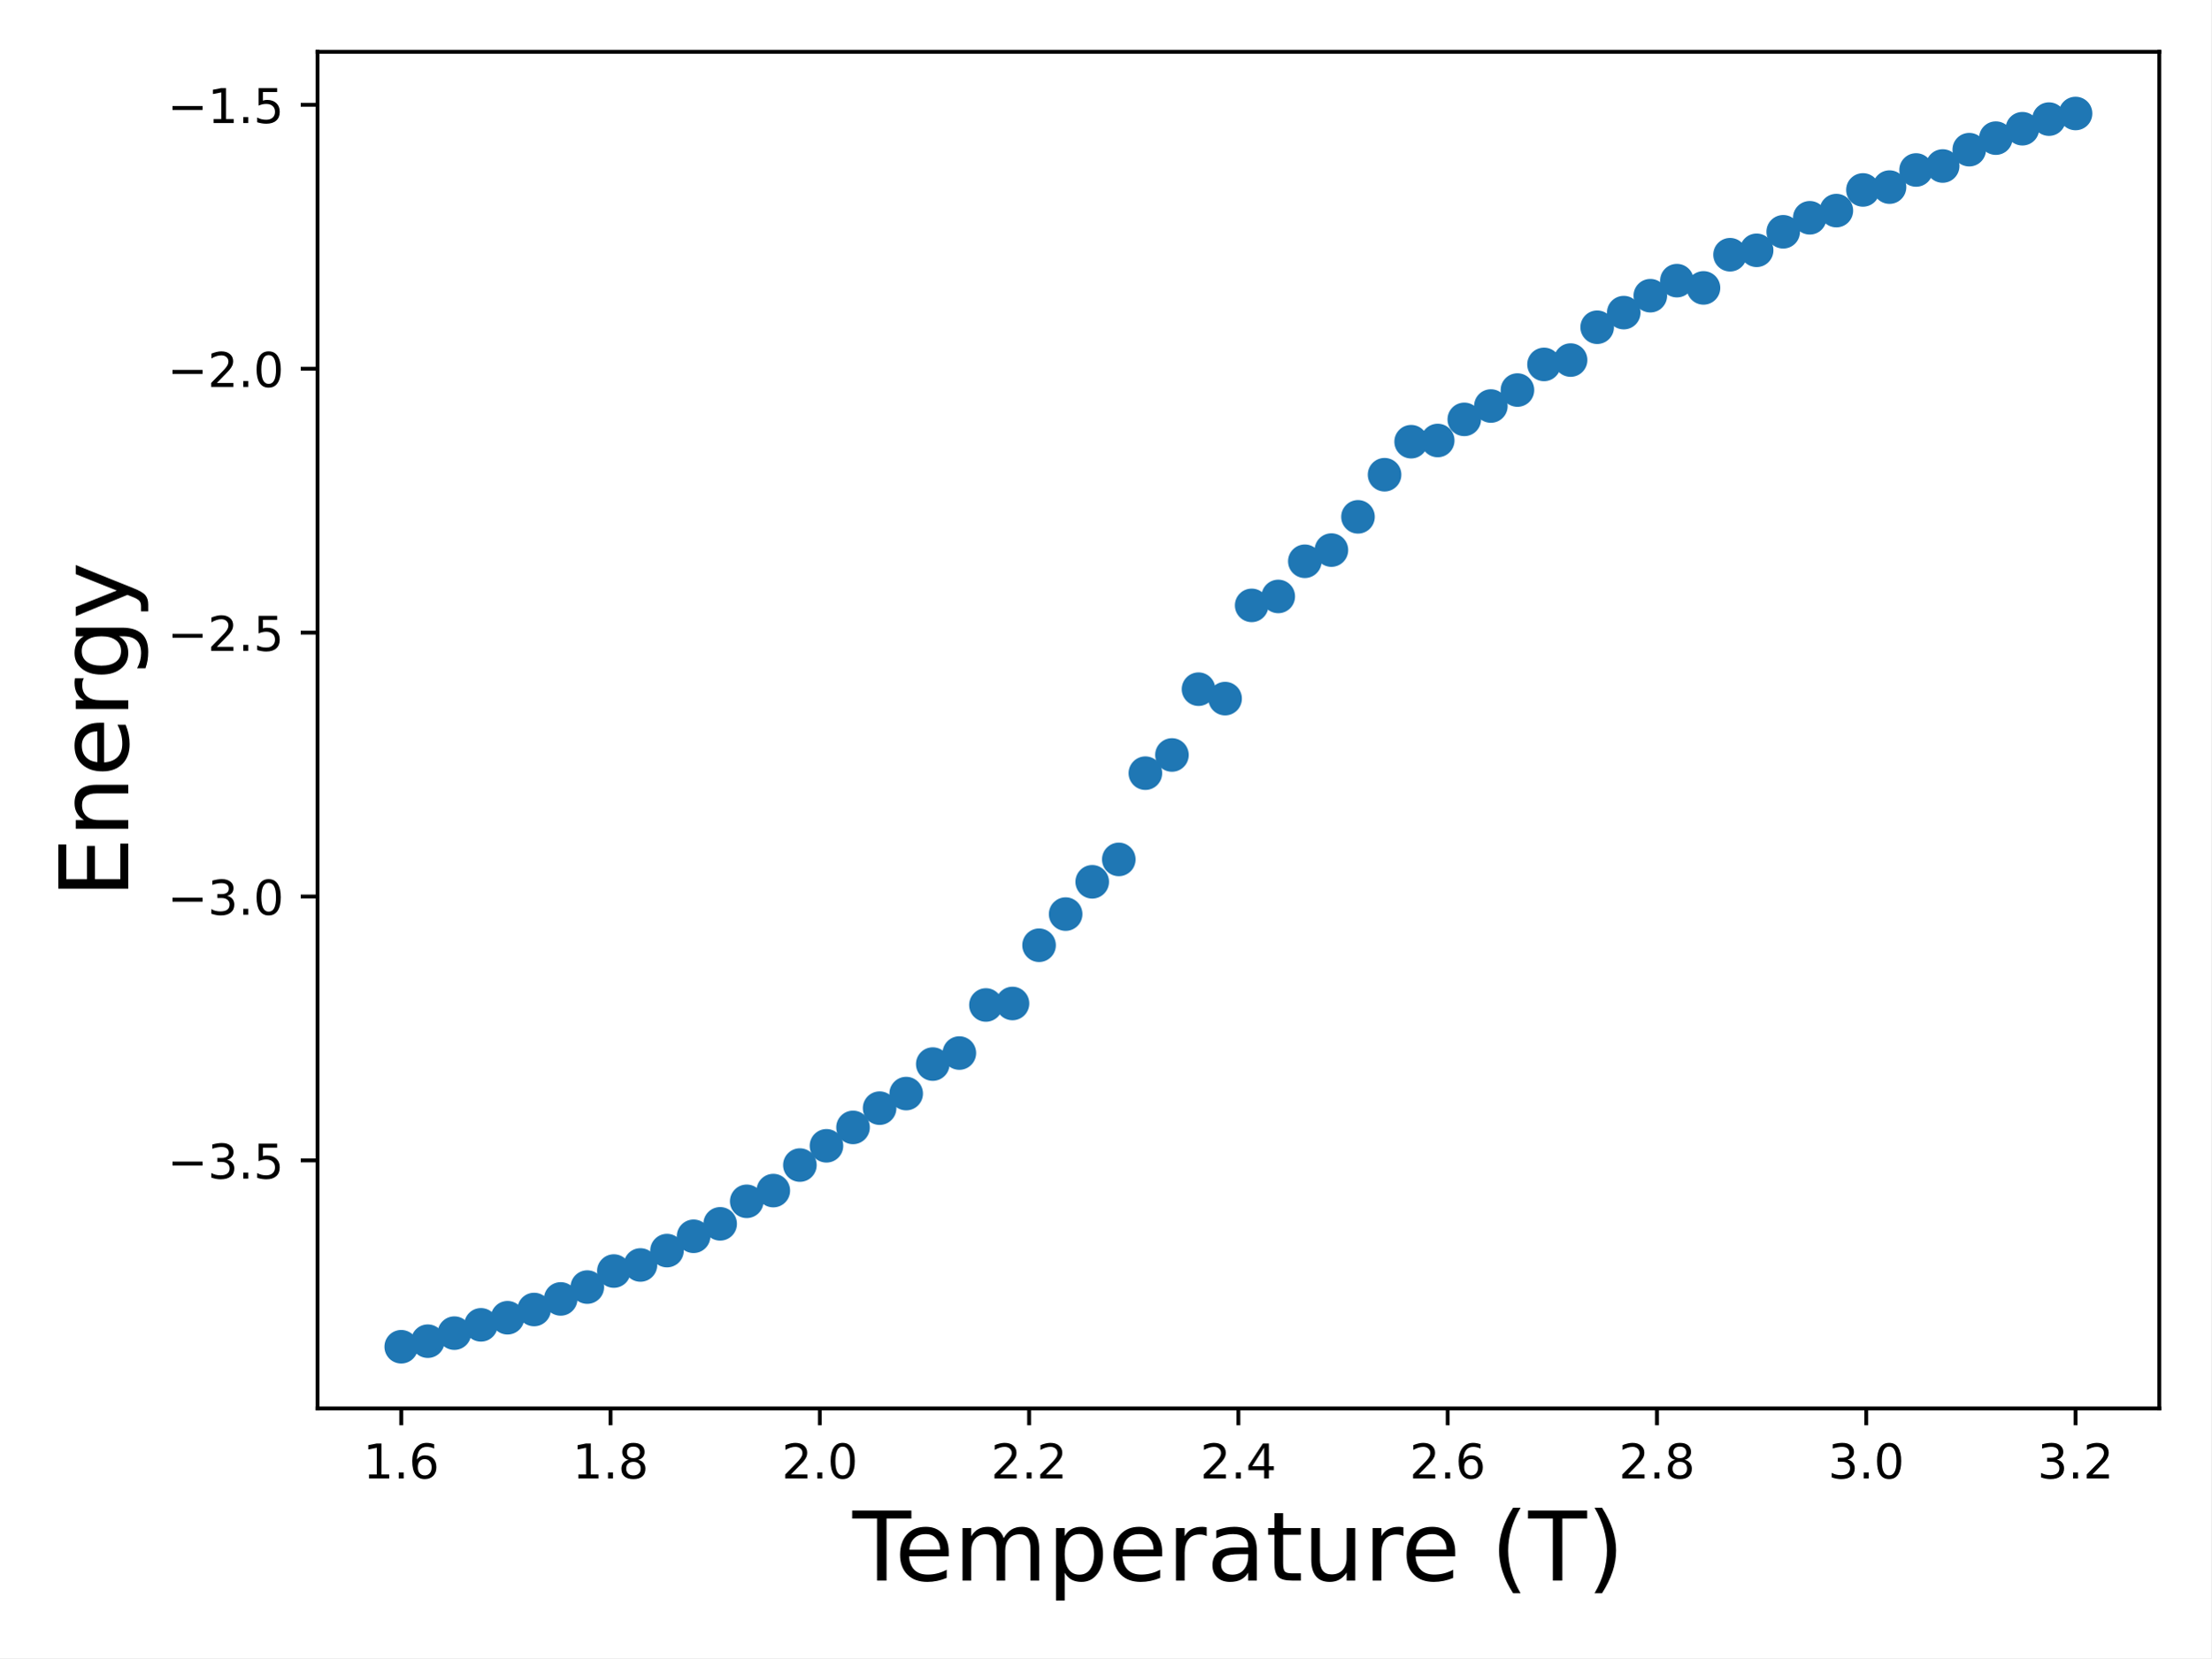
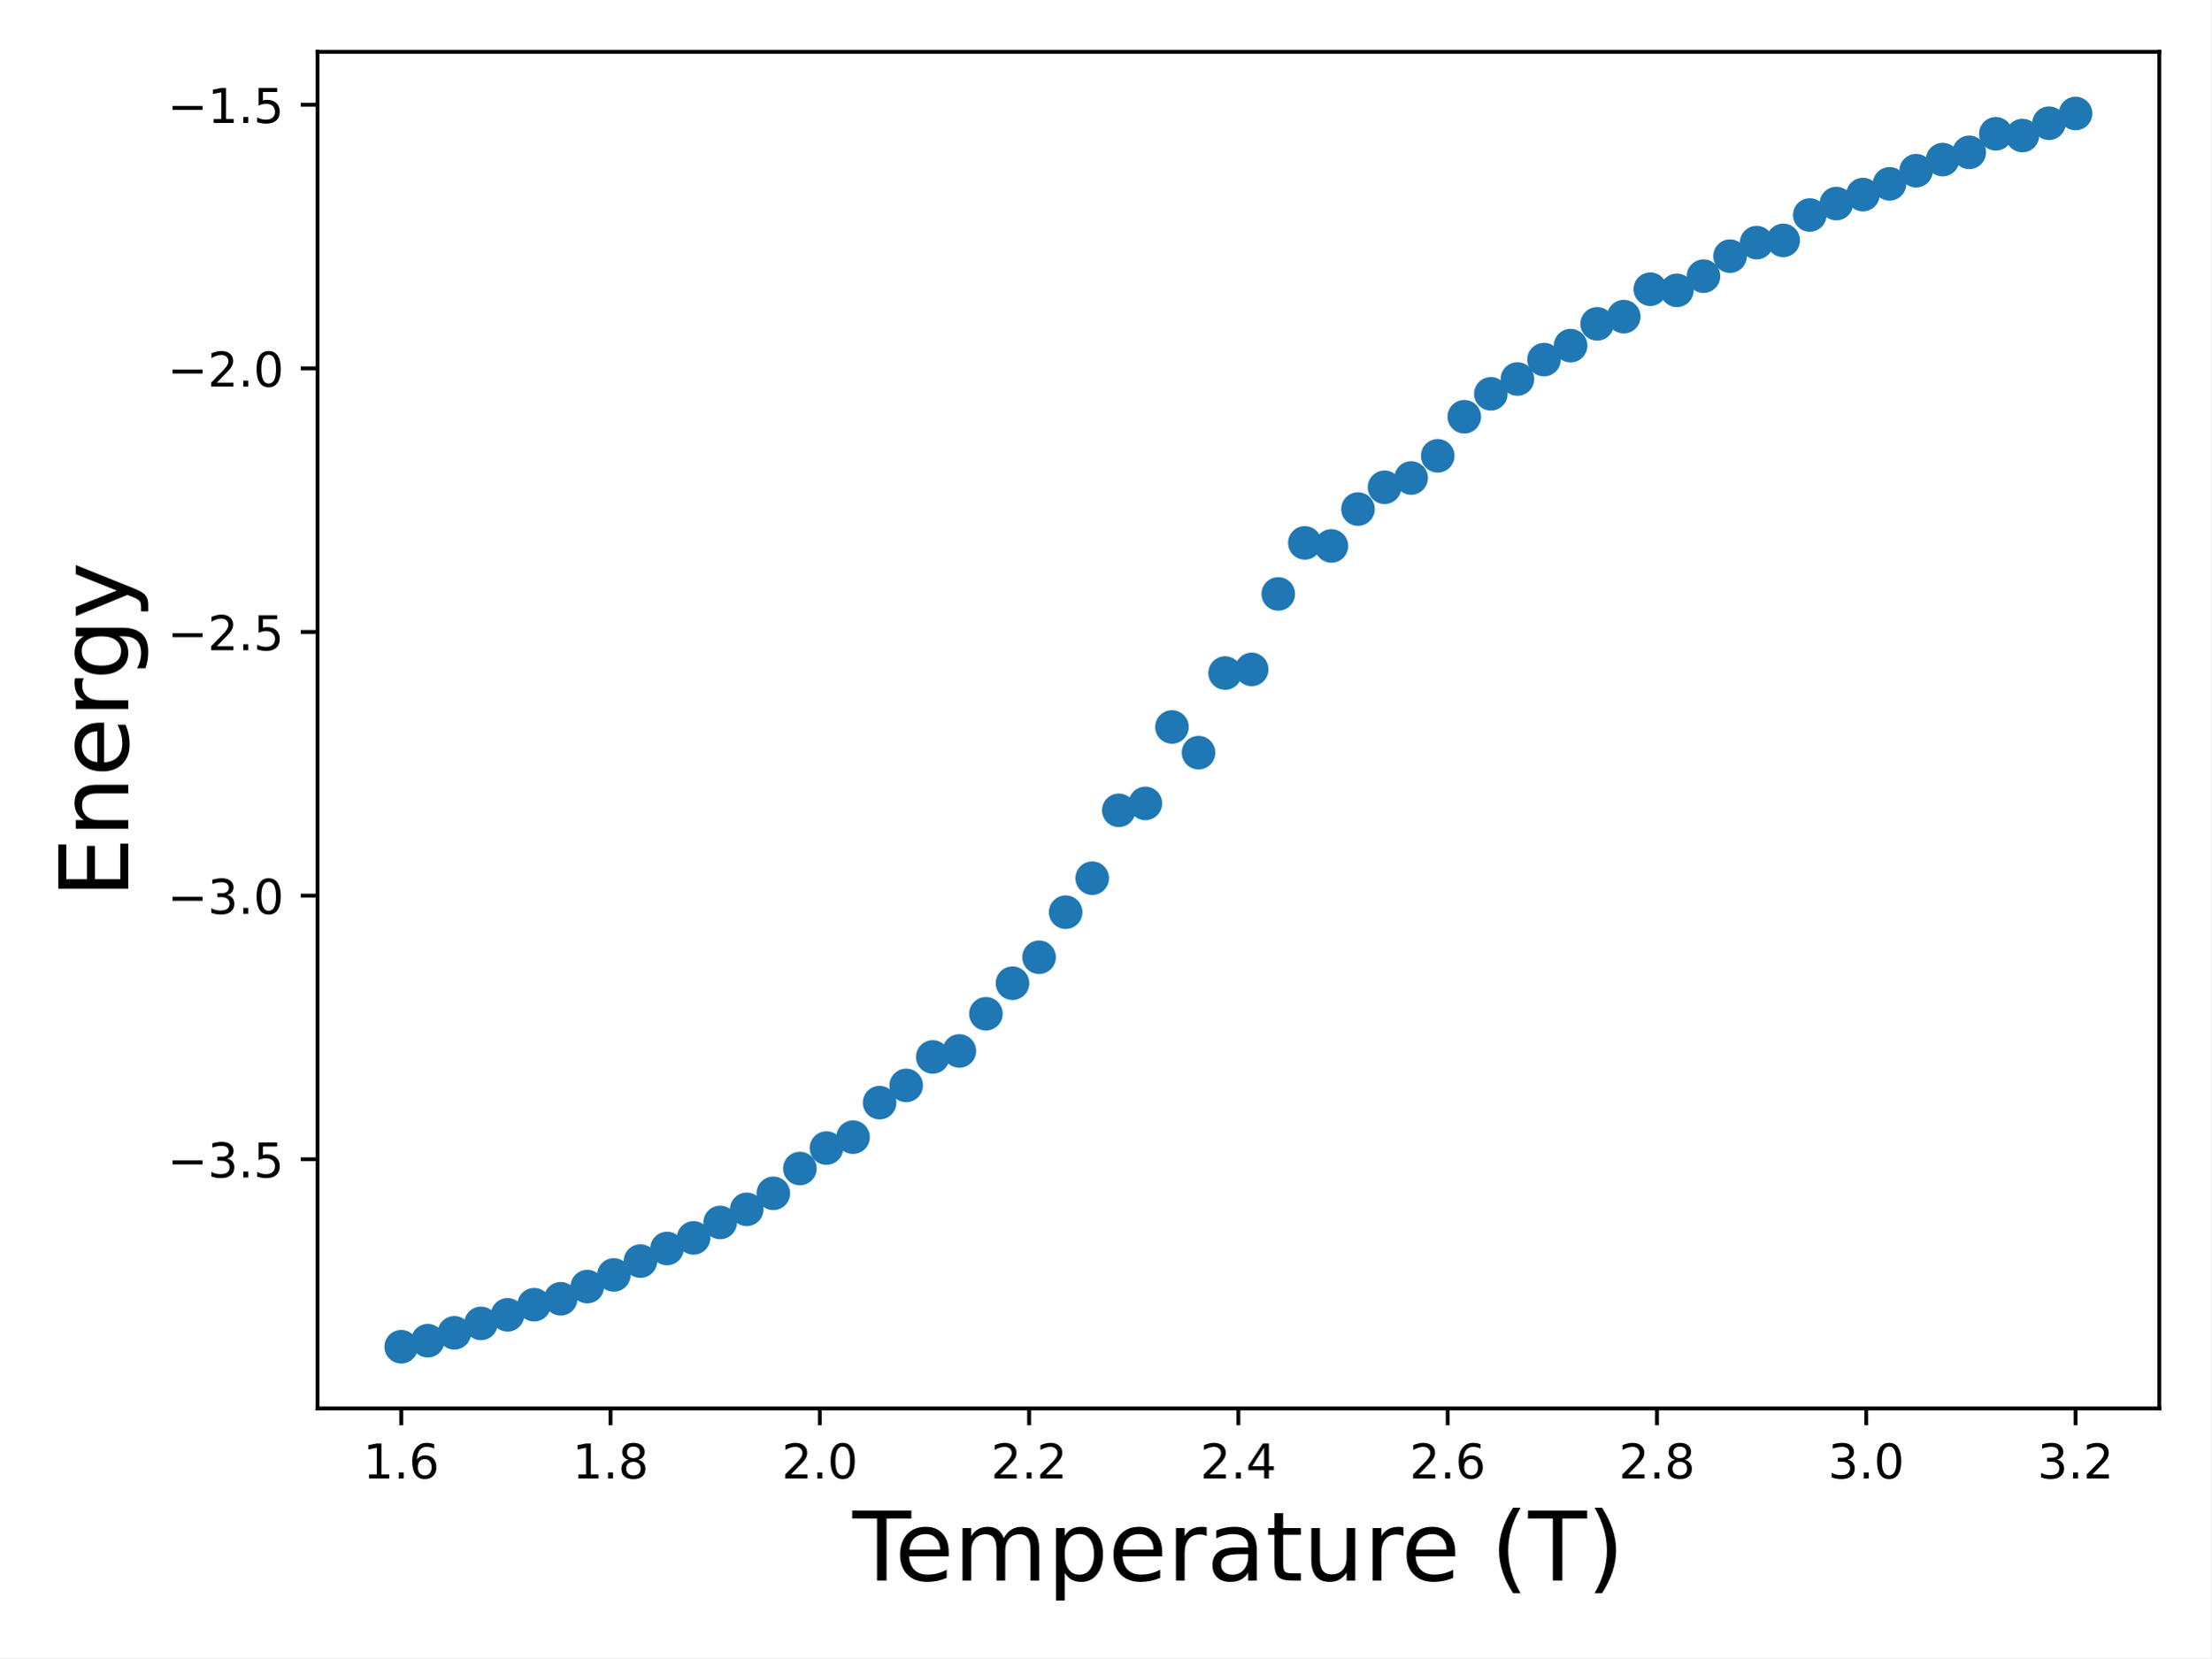
<svg xmlns="http://www.w3.org/2000/svg" xmlns:xlink="http://www.w3.org/1999/xlink" height="345.6pt" version="1.1" viewBox="0 0 460.8 345.6" width="460.8pt">
  <defs>
    <style type="text/css">*{stroke-linecap:butt;stroke-linejoin:round;}</style>
  </defs>
  <g id="figure_1">
    <g id="patch_1">
      <path d="M 0 345.6  L 460.8 345.6  L 460.8 0  L 0 0  z " style="fill:#ffffff;" />
    </g>
    <g id="axes_1">
      <g id="patch_2">
        <path d="M 66.17 293.56  L 450 293.56  L 450 10.8  L 66.17 10.8  z " style="fill:#ffffff;" />
      </g>
      <g id="matplotlib.axis_1">
        <g id="xtick_1">
          <g id="line2d_1">
            <defs>
-               <path d="M 0 0  L 0 3.5  " id="m16a322000d" style="stroke:#000000;stroke-width:0.8;" />
+               <path d="M 0 0  L 0 3.5  " id="m1cd657402a" style="stroke:#000000;stroke-width:0.8;" />
            </defs>
            <g>
-               <use style="stroke:#000000;stroke-width:0.8;" x="83.617" xlink:href="#m16a322000d" y="293.56" />
+               <use style="stroke:#000000;stroke-width:0.8;" x="83.617" xlink:href="#m1cd657402a" y="293.56" />
            </g>
          </g>
          <g id="text_1">
            <g transform="translate(75.66526 308.1584)scale(0.1 -0.1)">
              <defs>
                <path d="M 12.406 8.297  L 28.516 8.297  L 28.516 63.922  L 10.984 60.406  L 10.984 69.391  L 28.422 72.906  L 38.281 72.906  L 38.281 8.297  L 54.391 8.297  L 54.391 0  L 12.406 0  z " id="DejaVuSans-49" />
                <path d="M 10.688 12.406  L 21 12.406  L 21 0  L 10.688 0  z " id="DejaVuSans-46" />
                <path d="M 33.016 40.375  Q 26.375 40.375 22.484 35.828  Q 18.609 31.297 18.609 23.391  Q 18.609 15.531 22.484 10.953  Q 26.375 6.391 33.016 6.391  Q 39.656 6.391 43.531 10.953  Q 47.406 15.531 47.406 23.391  Q 47.406 31.297 43.531 35.828  Q 39.656 40.375 33.016 40.375  z M 52.594 71.297  L 52.594 62.312  Q 48.875 64.062 45.094 64.984  Q 41.312 65.922 37.594 65.922  Q 27.828 65.922 22.672 59.328  Q 17.531 52.734 16.797 39.406  Q 19.672 43.656 24.016 45.922  Q 28.375 48.188 33.594 48.188  Q 44.578 48.188 50.953 41.516  Q 57.328 34.859 57.328 23.391  Q 57.328 12.156 50.688 5.359  Q 44.047 -1.422 33.016 -1.422  Q 20.359 -1.422 13.672 8.266  Q 6.984 17.969 6.984 36.375  Q 6.984 53.656 15.188 63.938  Q 23.391 74.219 37.203 74.219  Q 40.922 74.219 44.703 73.484  Q 48.484 72.75 52.594 71.297  z " id="DejaVuSans-54" />
              </defs>
              <use xlink:href="#DejaVuSans-49" />
              <use x="63.623" xlink:href="#DejaVuSans-46" />
              <use x="95.41" xlink:href="#DejaVuSans-54" />
            </g>
          </g>
        </g>
        <g id="xtick_2">
          <g id="line2d_2">
            <g>
-               <use style="stroke:#000000;stroke-width:0.8;" x="127.234" xlink:href="#m16a322000d" y="293.56" />
+               <use style="stroke:#000000;stroke-width:0.8;" x="127.234" xlink:href="#m1cd657402a" y="293.56" />
            </g>
          </g>
          <g id="text_2">
            <g transform="translate(119.2823 308.1584)scale(0.1 -0.1)">
              <defs>
                <path d="M 31.781 34.625  Q 24.75 34.625 20.719 30.859  Q 16.703 27.094 16.703 20.516  Q 16.703 13.922 20.719 10.156  Q 24.75 6.391 31.781 6.391  Q 38.812 6.391 42.859 10.172  Q 46.922 13.969 46.922 20.516  Q 46.922 27.094 42.891 30.859  Q 38.875 34.625 31.781 34.625  z M 21.922 38.812  Q 15.578 40.375 12.031 44.719  Q 8.5 49.078 8.5 55.328  Q 8.5 64.062 14.719 69.141  Q 20.953 74.219 31.781 74.219  Q 42.672 74.219 48.875 69.141  Q 55.078 64.062 55.078 55.328  Q 55.078 49.078 51.531 44.719  Q 48 40.375 41.703 38.812  Q 48.828 37.156 52.797 32.312  Q 56.781 27.484 56.781 20.516  Q 56.781 9.906 50.312 4.234  Q 43.844 -1.422 31.781 -1.422  Q 19.734 -1.422 13.25 4.234  Q 6.781 9.906 6.781 20.516  Q 6.781 27.484 10.781 32.312  Q 14.797 37.156 21.922 38.812  z M 18.312 54.391  Q 18.312 48.734 21.844 45.562  Q 25.391 42.391 31.781 42.391  Q 38.141 42.391 41.719 45.562  Q 45.312 48.734 45.312 54.391  Q 45.312 60.062 41.719 63.234  Q 38.141 66.406 31.781 66.406  Q 25.391 66.406 21.844 63.234  Q 18.312 60.062 18.312 54.391  z " id="DejaVuSans-56" />
              </defs>
              <use xlink:href="#DejaVuSans-49" />
              <use x="63.623" xlink:href="#DejaVuSans-46" />
              <use x="95.41" xlink:href="#DejaVuSans-56" />
            </g>
          </g>
        </g>
        <g id="xtick_3">
          <g id="line2d_3">
            <g>
-               <use style="stroke:#000000;stroke-width:0.8;" x="170.851" xlink:href="#m16a322000d" y="293.56" />
+               <use style="stroke:#000000;stroke-width:0.8;" x="170.851" xlink:href="#m1cd657402a" y="293.56" />
            </g>
          </g>
          <g id="text_3">
            <g transform="translate(162.8993 308.1584)scale(0.1 -0.1)">
              <defs>
                <path d="M 19.188 8.297  L 53.609 8.297  L 53.609 0  L 7.328 0  L 7.328 8.297  Q 12.938 14.109 22.625 23.891  Q 32.328 33.688 34.812 36.531  Q 39.547 41.844 41.422 45.531  Q 43.312 49.219 43.312 52.781  Q 43.312 58.594 39.234 62.25  Q 35.156 65.922 28.609 65.922  Q 23.969 65.922 18.812 64.312  Q 13.672 62.703 7.812 59.422  L 7.812 69.391  Q 13.766 71.781 18.938 73  Q 24.125 74.219 28.422 74.219  Q 39.75 74.219 46.484 68.547  Q 53.219 62.891 53.219 53.422  Q 53.219 48.922 51.531 44.891  Q 49.859 40.875 45.406 35.406  Q 44.188 33.984 37.641 27.219  Q 31.109 20.453 19.188 8.297  z " id="DejaVuSans-50" />
                <path d="M 31.781 66.406  Q 24.172 66.406 20.328 58.906  Q 16.5 51.422 16.5 36.375  Q 16.5 21.391 20.328 13.891  Q 24.172 6.391 31.781 6.391  Q 39.453 6.391 43.281 13.891  Q 47.125 21.391 47.125 36.375  Q 47.125 51.422 43.281 58.906  Q 39.453 66.406 31.781 66.406  z M 31.781 74.219  Q 44.047 74.219 50.516 64.516  Q 56.984 54.828 56.984 36.375  Q 56.984 17.969 50.516 8.266  Q 44.047 -1.422 31.781 -1.422  Q 19.531 -1.422 13.062 8.266  Q 6.594 17.969 6.594 36.375  Q 6.594 54.828 13.062 64.516  Q 19.531 74.219 31.781 74.219  z " id="DejaVuSans-48" />
              </defs>
              <use xlink:href="#DejaVuSans-50" />
              <use x="63.623" xlink:href="#DejaVuSans-46" />
              <use x="95.41" xlink:href="#DejaVuSans-48" />
            </g>
          </g>
        </g>
        <g id="xtick_4">
          <g id="line2d_4">
            <g>
-               <use style="stroke:#000000;stroke-width:0.8;" x="214.468" xlink:href="#m16a322000d" y="293.56" />
+               <use style="stroke:#000000;stroke-width:0.8;" x="214.468" xlink:href="#m1cd657402a" y="293.56" />
            </g>
          </g>
          <g id="text_4">
            <g transform="translate(206.5164 308.1584)scale(0.1 -0.1)">
              <use xlink:href="#DejaVuSans-50" />
              <use x="63.623" xlink:href="#DejaVuSans-46" />
              <use x="95.41" xlink:href="#DejaVuSans-50" />
            </g>
          </g>
        </g>
        <g id="xtick_5">
          <g id="line2d_5">
            <g>
-               <use style="stroke:#000000;stroke-width:0.8;" x="258.085" xlink:href="#m16a322000d" y="293.56" />
+               <use style="stroke:#000000;stroke-width:0.8;" x="258.085" xlink:href="#m1cd657402a" y="293.56" />
            </g>
          </g>
          <g id="text_5">
            <g transform="translate(250.1334 308.1584)scale(0.1 -0.1)">
              <defs>
                <path d="M 37.797 64.312  L 12.891 25.391  L 37.797 25.391  z M 35.203 72.906  L 47.609 72.906  L 47.609 25.391  L 58.016 25.391  L 58.016 17.188  L 47.609 17.188  L 47.609 0  L 37.797 0  L 37.797 17.188  L 4.891 17.188  L 4.891 26.703  z " id="DejaVuSans-52" />
              </defs>
              <use xlink:href="#DejaVuSans-50" />
              <use x="63.623" xlink:href="#DejaVuSans-46" />
              <use x="95.41" xlink:href="#DejaVuSans-52" />
            </g>
          </g>
        </g>
        <g id="xtick_6">
          <g id="line2d_6">
            <g>
-               <use style="stroke:#000000;stroke-width:0.8;" x="301.702" xlink:href="#m16a322000d" y="293.56" />
+               <use style="stroke:#000000;stroke-width:0.8;" x="301.702" xlink:href="#m1cd657402a" y="293.56" />
            </g>
          </g>
          <g id="text_6">
            <g transform="translate(293.7505 308.1584)scale(0.1 -0.1)">
              <use xlink:href="#DejaVuSans-50" />
              <use x="63.623" xlink:href="#DejaVuSans-46" />
              <use x="95.41" xlink:href="#DejaVuSans-54" />
            </g>
          </g>
        </g>
        <g id="xtick_7">
          <g id="line2d_7">
            <g>
-               <use style="stroke:#000000;stroke-width:0.8;" x="345.319" xlink:href="#m16a322000d" y="293.56" />
+               <use style="stroke:#000000;stroke-width:0.8;" x="345.319" xlink:href="#m1cd657402a" y="293.56" />
            </g>
          </g>
          <g id="text_7">
            <g transform="translate(337.3675 308.1584)scale(0.1 -0.1)">
              <use xlink:href="#DejaVuSans-50" />
              <use x="63.623" xlink:href="#DejaVuSans-46" />
              <use x="95.41" xlink:href="#DejaVuSans-56" />
            </g>
          </g>
        </g>
        <g id="xtick_8">
          <g id="line2d_8">
            <g>
-               <use style="stroke:#000000;stroke-width:0.8;" x="388.936" xlink:href="#m16a322000d" y="293.56" />
+               <use style="stroke:#000000;stroke-width:0.8;" x="388.936" xlink:href="#m1cd657402a" y="293.56" />
            </g>
          </g>
          <g id="text_8">
            <g transform="translate(380.9846 308.1584)scale(0.1 -0.1)">
              <defs>
                <path d="M 40.578 39.312  Q 47.656 37.797 51.625 33  Q 55.609 28.219 55.609 21.188  Q 55.609 10.406 48.188 4.484  Q 40.766 -1.422 27.094 -1.422  Q 22.516 -1.422 17.656 -0.516  Q 12.797 0.391 7.625 2.203  L 7.625 11.719  Q 11.719 9.328 16.594 8.109  Q 21.484 6.891 26.812 6.891  Q 36.078 6.891 40.938 10.547  Q 45.797 14.203 45.797 21.188  Q 45.797 27.641 41.281 31.266  Q 36.766 34.906 28.719 34.906  L 20.219 34.906  L 20.219 43.016  L 29.109 43.016  Q 36.375 43.016 40.234 45.922  Q 44.094 48.828 44.094 54.297  Q 44.094 59.906 40.109 62.906  Q 36.141 65.922 28.719 65.922  Q 24.656 65.922 20.016 65.031  Q 15.375 64.156 9.812 62.312  L 9.812 71.094  Q 15.438 72.656 20.344 73.438  Q 25.25 74.219 29.594 74.219  Q 40.828 74.219 47.359 69.109  Q 53.906 64.016 53.906 55.328  Q 53.906 49.266 50.438 45.094  Q 46.969 40.922 40.578 39.312  z " id="DejaVuSans-51" />
              </defs>
              <use xlink:href="#DejaVuSans-51" />
              <use x="63.623" xlink:href="#DejaVuSans-46" />
              <use x="95.41" xlink:href="#DejaVuSans-48" />
            </g>
          </g>
        </g>
        <g id="xtick_9">
          <g id="line2d_9">
            <g>
-               <use style="stroke:#000000;stroke-width:0.8;" x="432.553" xlink:href="#m16a322000d" y="293.56" />
+               <use style="stroke:#000000;stroke-width:0.8;" x="432.553" xlink:href="#m1cd657402a" y="293.56" />
            </g>
          </g>
          <g id="text_9">
            <g transform="translate(424.6016 308.1584)scale(0.1 -0.1)">
              <use xlink:href="#DejaVuSans-51" />
              <use x="63.623" xlink:href="#DejaVuSans-46" />
              <use x="95.41" xlink:href="#DejaVuSans-50" />
            </g>
          </g>
        </g>
        <g id="text_10">
          <g transform="translate(177.6569 329.435)scale(0.2 -0.2)">
            <defs>
              <path d="M -0.297 72.906  L 61.375 72.906  L 61.375 64.594  L 35.5 64.594  L 35.5 0  L 25.594 0  L 25.594 64.594  L -0.297 64.594  z " id="DejaVuSans-84" />
              <path d="M 56.203 29.594  L 56.203 25.203  L 14.891 25.203  Q 15.484 15.922 20.484 11.062  Q 25.484 6.203 34.422 6.203  Q 39.594 6.203 44.453 7.469  Q 49.312 8.734 54.109 11.281  L 54.109 2.781  Q 49.266 0.734 44.188 -0.344  Q 39.109 -1.422 33.891 -1.422  Q 20.797 -1.422 13.156 6.188  Q 5.516 13.812 5.516 26.812  Q 5.516 40.234 12.766 48.109  Q 20.016 56 32.328 56  Q 43.359 56 49.781 48.891  Q 56.203 41.797 56.203 29.594  z M 47.219 32.234  Q 47.125 39.594 43.094 43.984  Q 39.062 48.391 32.422 48.391  Q 24.906 48.391 20.391 44.141  Q 15.875 39.891 15.188 32.172  z " id="DejaVuSans-101" />
              <path d="M 52 44.188  Q 55.375 50.25 60.062 53.125  Q 64.75 56 71.094 56  Q 79.641 56 84.281 50.016  Q 88.922 44.047 88.922 33.016  L 88.922 0  L 79.891 0  L 79.891 32.719  Q 79.891 40.578 77.094 44.375  Q 74.312 48.188 68.609 48.188  Q 61.625 48.188 57.562 43.547  Q 53.516 38.922 53.516 30.906  L 53.516 0  L 44.484 0  L 44.484 32.719  Q 44.484 40.625 41.703 44.406  Q 38.922 48.188 33.109 48.188  Q 26.219 48.188 22.156 43.531  Q 18.109 38.875 18.109 30.906  L 18.109 0  L 9.078 0  L 9.078 54.688  L 18.109 54.688  L 18.109 46.188  Q 21.188 51.219 25.484 53.609  Q 29.781 56 35.688 56  Q 41.656 56 45.828 52.969  Q 50 49.953 52 44.188  z " id="DejaVuSans-109" />
              <path d="M 18.109 8.203  L 18.109 -20.797  L 9.078 -20.797  L 9.078 54.688  L 18.109 54.688  L 18.109 46.391  Q 20.953 51.266 25.266 53.625  Q 29.594 56 35.594 56  Q 45.562 56 51.781 48.094  Q 58.016 40.188 58.016 27.297  Q 58.016 14.406 51.781 6.484  Q 45.562 -1.422 35.594 -1.422  Q 29.594 -1.422 25.266 0.953  Q 20.953 3.328 18.109 8.203  z M 48.688 27.297  Q 48.688 37.203 44.609 42.844  Q 40.531 48.484 33.406 48.484  Q 26.266 48.484 22.188 42.844  Q 18.109 37.203 18.109 27.297  Q 18.109 17.391 22.188 11.75  Q 26.266 6.109 33.406 6.109  Q 40.531 6.109 44.609 11.75  Q 48.688 17.391 48.688 27.297  z " id="DejaVuSans-112" />
              <path d="M 41.109 46.297  Q 39.594 47.172 37.812 47.578  Q 36.031 48 33.891 48  Q 26.266 48 22.188 43.047  Q 18.109 38.094 18.109 28.812  L 18.109 0  L 9.078 0  L 9.078 54.688  L 18.109 54.688  L 18.109 46.188  Q 20.953 51.172 25.484 53.578  Q 30.031 56 36.531 56  Q 37.453 56 38.578 55.875  Q 39.703 55.766 41.062 55.516  z " id="DejaVuSans-114" />
              <path d="M 34.281 27.484  Q 23.391 27.484 19.188 25  Q 14.984 22.516 14.984 16.5  Q 14.984 11.719 18.141 8.906  Q 21.297 6.109 26.703 6.109  Q 34.188 6.109 38.703 11.406  Q 43.219 16.703 43.219 25.484  L 43.219 27.484  z M 52.203 31.203  L 52.203 0  L 43.219 0  L 43.219 8.297  Q 40.141 3.328 35.547 0.953  Q 30.953 -1.422 24.312 -1.422  Q 15.922 -1.422 10.953 3.297  Q 6 8.016 6 15.922  Q 6 25.141 12.172 29.828  Q 18.359 34.516 30.609 34.516  L 43.219 34.516  L 43.219 35.406  Q 43.219 41.609 39.141 45  Q 35.062 48.391 27.688 48.391  Q 23 48.391 18.547 47.266  Q 14.109 46.141 10.016 43.891  L 10.016 52.203  Q 14.938 54.109 19.578 55.047  Q 24.219 56 28.609 56  Q 40.484 56 46.344 49.844  Q 52.203 43.703 52.203 31.203  z " id="DejaVuSans-97" />
              <path d="M 18.312 70.219  L 18.312 54.688  L 36.812 54.688  L 36.812 47.703  L 18.312 47.703  L 18.312 18.016  Q 18.312 11.328 20.141 9.422  Q 21.969 7.516 27.594 7.516  L 36.812 7.516  L 36.812 0  L 27.594 0  Q 17.188 0 13.234 3.875  Q 9.281 7.766 9.281 18.016  L 9.281 47.703  L 2.688 47.703  L 2.688 54.688  L 9.281 54.688  L 9.281 70.219  z " id="DejaVuSans-116" />
              <path d="M 8.5 21.578  L 8.5 54.688  L 17.484 54.688  L 17.484 21.922  Q 17.484 14.156 20.5 10.266  Q 23.531 6.391 29.594 6.391  Q 36.859 6.391 41.078 11.031  Q 45.312 15.672 45.312 23.688  L 45.312 54.688  L 54.297 54.688  L 54.297 0  L 45.312 0  L 45.312 8.406  Q 42.047 3.422 37.719 1  Q 33.406 -1.422 27.688 -1.422  Q 18.266 -1.422 13.375 4.438  Q 8.5 10.297 8.5 21.578  z M 31.109 56  z " id="DejaVuSans-117" />
              <path id="DejaVuSans-32" />
              <path d="M 31 75.875  Q 24.469 64.656 21.281 53.656  Q 18.109 42.672 18.109 31.391  Q 18.109 20.125 21.312 9.062  Q 24.516 -2 31 -13.188  L 23.188 -13.188  Q 15.875 -1.703 12.234 9.375  Q 8.594 20.453 8.594 31.391  Q 8.594 42.281 12.203 53.312  Q 15.828 64.359 23.188 75.875  z " id="DejaVuSans-40" />
              <path d="M 8.016 75.875  L 15.828 75.875  Q 23.141 64.359 26.781 53.312  Q 30.422 42.281 30.422 31.391  Q 30.422 20.453 26.781 9.375  Q 23.141 -1.703 15.828 -13.188  L 8.016 -13.188  Q 14.5 -2 17.703 9.062  Q 20.906 20.125 20.906 31.391  Q 20.906 42.672 17.703 53.656  Q 14.5 64.656 8.016 75.875  z " id="DejaVuSans-41" />
            </defs>
            <use xlink:href="#DejaVuSans-84" />
            <use x="44.084" xlink:href="#DejaVuSans-101" />
            <use x="105.607" xlink:href="#DejaVuSans-109" />
            <use x="203.02" xlink:href="#DejaVuSans-112" />
            <use x="266.496" xlink:href="#DejaVuSans-101" />
            <use x="328.02" xlink:href="#DejaVuSans-114" />
            <use x="369.133" xlink:href="#DejaVuSans-97" />
            <use x="430.412" xlink:href="#DejaVuSans-116" />
            <use x="469.621" xlink:href="#DejaVuSans-117" />
            <use x="533" xlink:href="#DejaVuSans-114" />
            <use x="571.863" xlink:href="#DejaVuSans-101" />
            <use x="633.387" xlink:href="#DejaVuSans-32" />
            <use x="665.174" xlink:href="#DejaVuSans-40" />
            <use x="704.188" xlink:href="#DejaVuSans-84" />
            <use x="765.271" xlink:href="#DejaVuSans-41" />
          </g>
        </g>
      </g>
      <g id="matplotlib.axis_2">
        <g id="ytick_1">
          <g id="line2d_10">
            <defs>
-               <path d="M 0 0  L -3.5 0  " id="mcd9e6dbc67" style="stroke:#000000;stroke-width:0.8;" />
+               <path d="M 0 0  L -3.5 0  " id="mf73f826abc" style="stroke:#000000;stroke-width:0.8;" />
            </defs>
            <g>
-               <use style="stroke:#000000;stroke-width:0.8;" x="66.17" xlink:href="#mcd9e6dbc67" y="241.865" />
+               <use style="stroke:#000000;stroke-width:0.8;" x="66.17" xlink:href="#mf73f826abc" y="241.624" />
            </g>
          </g>
          <g id="text_11">
-             <g transform="translate(34.88719 245.664)scale(0.1 -0.1)">
+             <g transform="translate(34.88719 245.4227)scale(0.1 -0.1)">
              <defs>
                <path d="M 10.594 35.5  L 73.188 35.5  L 73.188 27.203  L 10.594 27.203  z " id="DejaVuSans-8722" />
                <path d="M 10.797 72.906  L 49.516 72.906  L 49.516 64.594  L 19.828 64.594  L 19.828 46.734  Q 21.969 47.469 24.109 47.828  Q 26.266 48.188 28.422 48.188  Q 40.625 48.188 47.75 41.5  Q 54.891 34.812 54.891 23.391  Q 54.891 11.625 47.562 5.094  Q 40.234 -1.422 26.906 -1.422  Q 22.312 -1.422 17.547 -0.641  Q 12.797 0.141 7.719 1.703  L 7.719 11.625  Q 12.109 9.234 16.797 8.062  Q 21.484 6.891 26.703 6.891  Q 35.156 6.891 40.078 11.328  Q 45.016 15.766 45.016 23.391  Q 45.016 31 40.078 35.438  Q 35.156 39.891 26.703 39.891  Q 22.75 39.891 18.812 39.016  Q 14.891 38.141 10.797 36.281  z " id="DejaVuSans-53" />
              </defs>
              <use xlink:href="#DejaVuSans-8722" />
              <use x="83.789" xlink:href="#DejaVuSans-51" />
              <use x="147.412" xlink:href="#DejaVuSans-46" />
              <use x="179.199" xlink:href="#DejaVuSans-53" />
            </g>
          </g>
        </g>
        <g id="ytick_2">
          <g id="line2d_11">
            <g>
-               <use style="stroke:#000000;stroke-width:0.8;" x="66.17" xlink:href="#mcd9e6dbc67" y="186.86" />
+               <use style="stroke:#000000;stroke-width:0.8;" x="66.17" xlink:href="#mf73f826abc" y="186.674" />
            </g>
          </g>
          <g id="text_12">
-             <g transform="translate(34.88719 190.6589)scale(0.1 -0.1)">
+             <g transform="translate(34.88719 190.4733)scale(0.1 -0.1)">
              <use xlink:href="#DejaVuSans-8722" />
              <use x="83.789" xlink:href="#DejaVuSans-51" />
              <use x="147.412" xlink:href="#DejaVuSans-46" />
              <use x="179.199" xlink:href="#DejaVuSans-48" />
            </g>
          </g>
        </g>
        <g id="ytick_3">
          <g id="line2d_12">
            <g>
-               <use style="stroke:#000000;stroke-width:0.8;" x="66.17" xlink:href="#mcd9e6dbc67" y="131.854" />
+               <use style="stroke:#000000;stroke-width:0.8;" x="66.17" xlink:href="#mf73f826abc" y="131.725" />
            </g>
          </g>
          <g id="text_13">
-             <g transform="translate(34.88719 135.6537)scale(0.1 -0.1)">
+             <g transform="translate(34.88719 135.5239)scale(0.1 -0.1)">
              <use xlink:href="#DejaVuSans-8722" />
              <use x="83.789" xlink:href="#DejaVuSans-50" />
              <use x="147.412" xlink:href="#DejaVuSans-46" />
              <use x="179.199" xlink:href="#DejaVuSans-53" />
            </g>
          </g>
        </g>
        <g id="ytick_4">
          <g id="line2d_13">
            <g>
-               <use style="stroke:#000000;stroke-width:0.8;" x="66.17" xlink:href="#mcd9e6dbc67" y="76.849" />
+               <use style="stroke:#000000;stroke-width:0.8;" x="66.17" xlink:href="#mf73f826abc" y="76.775" />
            </g>
          </g>
          <g id="text_14">
-             <g transform="translate(34.88719 80.64854)scale(0.1 -0.1)">
+             <g transform="translate(34.88719 80.57442)scale(0.1 -0.1)">
              <use xlink:href="#DejaVuSans-8722" />
              <use x="83.789" xlink:href="#DejaVuSans-50" />
              <use x="147.412" xlink:href="#DejaVuSans-46" />
              <use x="179.199" xlink:href="#DejaVuSans-48" />
            </g>
          </g>
        </g>
        <g id="ytick_5">
          <g id="line2d_14">
            <g>
-               <use style="stroke:#000000;stroke-width:0.8;" x="66.17" xlink:href="#mcd9e6dbc67" y="21.844" />
+               <use style="stroke:#000000;stroke-width:0.8;" x="66.17" xlink:href="#mf73f826abc" y="21.826" />
            </g>
          </g>
          <g id="text_15">
-             <g transform="translate(34.88719 25.64338)scale(0.1 -0.1)">
+             <g transform="translate(34.88719 25.62499)scale(0.1 -0.1)">
              <use xlink:href="#DejaVuSans-8722" />
              <use x="83.789" xlink:href="#DejaVuSans-49" />
              <use x="147.412" xlink:href="#DejaVuSans-46" />
              <use x="179.199" xlink:href="#DejaVuSans-53" />
            </g>
          </g>
        </g>
        <g id="text_16">
          <g transform="translate(26.72781 187.1925)rotate(-90)scale(0.2 -0.2)">
            <defs>
              <path d="M 9.812 72.906  L 55.906 72.906  L 55.906 64.594  L 19.672 64.594  L 19.672 43.016  L 54.391 43.016  L 54.391 34.719  L 19.672 34.719  L 19.672 8.297  L 56.781 8.297  L 56.781 0  L 9.812 0  z " id="DejaVuSans-69" />
              <path d="M 54.891 33.016  L 54.891 0  L 45.906 0  L 45.906 32.719  Q 45.906 40.484 42.875 44.328  Q 39.844 48.188 33.797 48.188  Q 26.516 48.188 22.312 43.547  Q 18.109 38.922 18.109 30.906  L 18.109 0  L 9.078 0  L 9.078 54.688  L 18.109 54.688  L 18.109 46.188  Q 21.344 51.125 25.703 53.562  Q 30.078 56 35.797 56  Q 45.219 56 50.047 50.172  Q 54.891 44.344 54.891 33.016  z " id="DejaVuSans-110" />
              <path d="M 45.406 27.984  Q 45.406 37.75 41.375 43.109  Q 37.359 48.484 30.078 48.484  Q 22.859 48.484 18.828 43.109  Q 14.797 37.75 14.797 27.984  Q 14.797 18.266 18.828 12.891  Q 22.859 7.516 30.078 7.516  Q 37.359 7.516 41.375 12.891  Q 45.406 18.266 45.406 27.984  z M 54.391 6.781  Q 54.391 -7.172 48.188 -13.984  Q 42 -20.797 29.203 -20.797  Q 24.469 -20.797 20.266 -20.094  Q 16.062 -19.391 12.109 -17.922  L 12.109 -9.188  Q 16.062 -11.328 19.922 -12.344  Q 23.781 -13.375 27.781 -13.375  Q 36.625 -13.375 41.016 -8.766  Q 45.406 -4.156 45.406 5.172  L 45.406 9.625  Q 42.625 4.781 38.281 2.391  Q 33.938 0 27.875 0  Q 17.828 0 11.672 7.656  Q 5.516 15.328 5.516 27.984  Q 5.516 40.672 11.672 48.328  Q 17.828 56 27.875 56  Q 33.938 56 38.281 53.609  Q 42.625 51.219 45.406 46.391  L 45.406 54.688  L 54.391 54.688  z " id="DejaVuSans-103" />
              <path d="M 32.172 -5.078  Q 28.375 -14.844 24.75 -17.812  Q 21.141 -20.797 15.094 -20.797  L 7.906 -20.797  L 7.906 -13.281  L 13.188 -13.281  Q 16.891 -13.281 18.938 -11.516  Q 21 -9.766 23.484 -3.219  L 25.094 0.875  L 2.984 54.688  L 12.5 54.688  L 29.594 11.922  L 46.688 54.688  L 56.203 54.688  z " id="DejaVuSans-121" />
            </defs>
            <use xlink:href="#DejaVuSans-69" />
            <use x="63.184" xlink:href="#DejaVuSans-110" />
            <use x="126.562" xlink:href="#DejaVuSans-101" />
            <use x="188.086" xlink:href="#DejaVuSans-114" />
            <use x="227.449" xlink:href="#DejaVuSans-103" />
            <use x="290.926" xlink:href="#DejaVuSans-121" />
          </g>
        </g>
      </g>
      <g id="line2d_15">
        <defs>
-           <path d="M 0 3  C 0.796 3 1.559 2.684 2.121 2.121  C 2.684 1.559 3 0.796 3 0  C 3 -0.796 2.684 -1.559 2.121 -2.121  C 1.559 -2.684 0.796 -3 0 -3  C -0.796 -3 -1.559 -2.684 -2.121 -2.121  C -2.684 -1.559 -3 -0.796 -3 0  C -3 0.796 -2.684 1.559 -2.121 2.121  C -1.559 2.684 -0.796 3 0 3  z " id="mc0edae7906" style="stroke:#1f77b4;" />
+           <path d="M 0 3  C 0.796 3 1.559 2.684 2.121 2.121  C 2.684 1.559 3 0.796 3 0  C 3 -0.796 2.684 -1.559 2.121 -2.121  C 1.559 -2.684 0.796 -3 0 -3  C -0.796 -3 -1.559 -2.684 -2.121 -2.121  C -2.684 -1.559 -3 -0.796 -3 0  C -3 0.796 -2.684 1.559 -2.121 2.121  C -1.559 2.684 -0.796 3 0 3  z " id="m64b12322ba" style="stroke:#1f77b4;" />
        </defs>
-         <g clip-path="url(#p2d28bbc520)">
-           <use style="fill:#1f77b4;stroke:#1f77b4;" x="83.617" xlink:href="#mc0edae7906" y="280.707" />
-           <use style="fill:#1f77b4;stroke:#1f77b4;" x="89.155" xlink:href="#mc0edae7906" y="279.547" />
-           <use style="fill:#1f77b4;stroke:#1f77b4;" x="94.694" xlink:href="#mc0edae7906" y="277.87" />
-           <use style="fill:#1f77b4;stroke:#1f77b4;" x="100.233" xlink:href="#mc0edae7906" y="276.142" />
-           <use style="fill:#1f77b4;stroke:#1f77b4;" x="105.772" xlink:href="#mc0edae7906" y="274.66" />
-           <use style="fill:#1f77b4;stroke:#1f77b4;" x="111.31" xlink:href="#mc0edae7906" y="272.945" />
-           <use style="fill:#1f77b4;stroke:#1f77b4;" x="116.849" xlink:href="#mc0edae7906" y="270.738" />
-           <use style="fill:#1f77b4;stroke:#1f77b4;" x="122.388" xlink:href="#mc0edae7906" y="268.269" />
-           <use style="fill:#1f77b4;stroke:#1f77b4;" x="127.926" xlink:href="#mc0edae7906" y="264.927" />
-           <use style="fill:#1f77b4;stroke:#1f77b4;" x="133.465" xlink:href="#mc0edae7906" y="263.663" />
-           <use style="fill:#1f77b4;stroke:#1f77b4;" x="139.004" xlink:href="#mc0edae7906" y="260.664" />
-           <use style="fill:#1f77b4;stroke:#1f77b4;" x="144.542" xlink:href="#mc0edae7906" y="257.679" />
-           <use style="fill:#1f77b4;stroke:#1f77b4;" x="150.081" xlink:href="#mc0edae7906" y="255.089" />
-           <use style="fill:#1f77b4;stroke:#1f77b4;" x="155.62" xlink:href="#mc0edae7906" y="250.392" />
-           <use style="fill:#1f77b4;stroke:#1f77b4;" x="161.158" xlink:href="#mc0edae7906" y="248.157" />
-           <use style="fill:#1f77b4;stroke:#1f77b4;" x="166.697" xlink:href="#mc0edae7906" y="242.839" />
-           <use style="fill:#1f77b4;stroke:#1f77b4;" x="172.236" xlink:href="#mc0edae7906" y="238.823" />
-           <use style="fill:#1f77b4;stroke:#1f77b4;" x="177.774" xlink:href="#mc0edae7906" y="234.989" />
-           <use style="fill:#1f77b4;stroke:#1f77b4;" x="183.313" xlink:href="#mc0edae7906" y="230.974" />
-           <use style="fill:#1f77b4;stroke:#1f77b4;" x="188.852" xlink:href="#mc0edae7906" y="227.937" />
-           <use style="fill:#1f77b4;stroke:#1f77b4;" x="194.39" xlink:href="#mc0edae7906" y="221.789" />
-           <use style="fill:#1f77b4;stroke:#1f77b4;" x="199.929" xlink:href="#mc0edae7906" y="219.49" />
-           <use style="fill:#1f77b4;stroke:#1f77b4;" x="205.468" xlink:href="#mc0edae7906" y="209.47" />
-           <use style="fill:#1f77b4;stroke:#1f77b4;" x="211.006" xlink:href="#mc0edae7906" y="209.158" />
-           <use style="fill:#1f77b4;stroke:#1f77b4;" x="216.545" xlink:href="#mc0edae7906" y="197.018" />
-           <use style="fill:#1f77b4;stroke:#1f77b4;" x="222.084" xlink:href="#mc0edae7906" y="190.527" />
-           <use style="fill:#1f77b4;stroke:#1f77b4;" x="227.622" xlink:href="#mc0edae7906" y="183.797" />
-           <use style="fill:#1f77b4;stroke:#1f77b4;" x="233.161" xlink:href="#mc0edae7906" y="179.13" />
-           <use style="fill:#1f77b4;stroke:#1f77b4;" x="238.7" xlink:href="#mc0edae7906" y="161.153" />
-           <use style="fill:#1f77b4;stroke:#1f77b4;" x="244.238" xlink:href="#mc0edae7906" y="157.359" />
-           <use style="fill:#1f77b4;stroke:#1f77b4;" x="249.777" xlink:href="#mc0edae7906" y="143.646" />
-           <use style="fill:#1f77b4;stroke:#1f77b4;" x="255.316" xlink:href="#mc0edae7906" y="145.613" />
-           <use style="fill:#1f77b4;stroke:#1f77b4;" x="260.854" xlink:href="#mc0edae7906" y="126.178" />
-           <use style="fill:#1f77b4;stroke:#1f77b4;" x="266.393" xlink:href="#mc0edae7906" y="124.316" />
-           <use style="fill:#1f77b4;stroke:#1f77b4;" x="271.932" xlink:href="#mc0edae7906" y="116.985" />
-           <use style="fill:#1f77b4;stroke:#1f77b4;" x="277.47" xlink:href="#mc0edae7906" y="114.65" />
-           <use style="fill:#1f77b4;stroke:#1f77b4;" x="283.009" xlink:href="#mc0edae7906" y="107.723" />
-           <use style="fill:#1f77b4;stroke:#1f77b4;" x="288.548" xlink:href="#mc0edae7906" y="98.944" />
-           <use style="fill:#1f77b4;stroke:#1f77b4;" x="294.086" xlink:href="#mc0edae7906" y="92.062" />
-           <use style="fill:#1f77b4;stroke:#1f77b4;" x="299.625" xlink:href="#mc0edae7906" y="91.809" />
-           <use style="fill:#1f77b4;stroke:#1f77b4;" x="305.164" xlink:href="#mc0edae7906" y="87.406" />
-           <use style="fill:#1f77b4;stroke:#1f77b4;" x="310.702" xlink:href="#mc0edae7906" y="84.627" />
-           <use style="fill:#1f77b4;stroke:#1f77b4;" x="316.241" xlink:href="#mc0edae7906" y="81.297" />
-           <use style="fill:#1f77b4;stroke:#1f77b4;" x="321.78" xlink:href="#mc0edae7906" y="75.95" />
-           <use style="fill:#1f77b4;stroke:#1f77b4;" x="327.318" xlink:href="#mc0edae7906" y="75.047" />
-           <use style="fill:#1f77b4;stroke:#1f77b4;" x="332.857" xlink:href="#mc0edae7906" y="68.2" />
-           <use style="fill:#1f77b4;stroke:#1f77b4;" x="338.396" xlink:href="#mc0edae7906" y="65.156" />
-           <use style="fill:#1f77b4;stroke:#1f77b4;" x="343.934" xlink:href="#mc0edae7906" y="61.627" />
-           <use style="fill:#1f77b4;stroke:#1f77b4;" x="349.473" xlink:href="#mc0edae7906" y="58.492" />
-           <use style="fill:#1f77b4;stroke:#1f77b4;" x="355.012" xlink:href="#mc0edae7906" y="60.005" />
-           <use style="fill:#1f77b4;stroke:#1f77b4;" x="360.55" xlink:href="#mc0edae7906" y="53.092" />
-           <use style="fill:#1f77b4;stroke:#1f77b4;" x="366.089" xlink:href="#mc0edae7906" y="52.166" />
-           <use style="fill:#1f77b4;stroke:#1f77b4;" x="371.628" xlink:href="#mc0edae7906" y="48.31" />
-           <use style="fill:#1f77b4;stroke:#1f77b4;" x="377.166" xlink:href="#mc0edae7906" y="45.39" />
-           <use style="fill:#1f77b4;stroke:#1f77b4;" x="382.705" xlink:href="#mc0edae7906" y="43.892" />
-           <use style="fill:#1f77b4;stroke:#1f77b4;" x="388.244" xlink:href="#mc0edae7906" y="39.586" />
-           <use style="fill:#1f77b4;stroke:#1f77b4;" x="393.782" xlink:href="#mc0edae7906" y="38.996" />
-           <use style="fill:#1f77b4;stroke:#1f77b4;" x="399.321" xlink:href="#mc0edae7906" y="35.428" />
-           <use style="fill:#1f77b4;stroke:#1f77b4;" x="404.86" xlink:href="#mc0edae7906" y="34.597" />
-           <use style="fill:#1f77b4;stroke:#1f77b4;" x="410.398" xlink:href="#mc0edae7906" y="31.192" />
-           <use style="fill:#1f77b4;stroke:#1f77b4;" x="415.937" xlink:href="#mc0edae7906" y="28.789" />
-           <use style="fill:#1f77b4;stroke:#1f77b4;" x="421.476" xlink:href="#mc0edae7906" y="26.828" />
-           <use style="fill:#1f77b4;stroke:#1f77b4;" x="427.015" xlink:href="#mc0edae7906" y="24.825" />
-           <use style="fill:#1f77b4;stroke:#1f77b4;" x="432.553" xlink:href="#mc0edae7906" y="23.653" />
+         <g clip-path="url(#p582f03bd9f)">
+           <use style="fill:#1f77b4;stroke:#1f77b4;" x="83.617" xlink:href="#m64b12322ba" y="280.707" />
+           <use style="fill:#1f77b4;stroke:#1f77b4;" x="89.155" xlink:href="#m64b12322ba" y="279.447" />
+           <use style="fill:#1f77b4;stroke:#1f77b4;" x="94.694" xlink:href="#m64b12322ba" y="277.804" />
+           <use style="fill:#1f77b4;stroke:#1f77b4;" x="100.233" xlink:href="#m64b12322ba" y="275.839" />
+           <use style="fill:#1f77b4;stroke:#1f77b4;" x="105.772" xlink:href="#m64b12322ba" y="274.057" />
+           <use style="fill:#1f77b4;stroke:#1f77b4;" x="111.31" xlink:href="#m64b12322ba" y="271.942" />
+           <use style="fill:#1f77b4;stroke:#1f77b4;" x="116.849" xlink:href="#m64b12322ba" y="270.708" />
+           <use style="fill:#1f77b4;stroke:#1f77b4;" x="122.388" xlink:href="#m64b12322ba" y="268.167" />
+           <use style="fill:#1f77b4;stroke:#1f77b4;" x="127.926" xlink:href="#m64b12322ba" y="265.736" />
+           <use style="fill:#1f77b4;stroke:#1f77b4;" x="133.465" xlink:href="#m64b12322ba" y="262.851" />
+           <use style="fill:#1f77b4;stroke:#1f77b4;" x="139.004" xlink:href="#m64b12322ba" y="260.23" />
+           <use style="fill:#1f77b4;stroke:#1f77b4;" x="144.542" xlink:href="#m64b12322ba" y="258.021" />
+           <use style="fill:#1f77b4;stroke:#1f77b4;" x="150.081" xlink:href="#m64b12322ba" y="254.799" />
+           <use style="fill:#1f77b4;stroke:#1f77b4;" x="155.62" xlink:href="#m64b12322ba" y="252.066" />
+           <use style="fill:#1f77b4;stroke:#1f77b4;" x="161.158" xlink:href="#m64b12322ba" y="248.73" />
+           <use style="fill:#1f77b4;stroke:#1f77b4;" x="166.697" xlink:href="#m64b12322ba" y="243.56" />
+           <use style="fill:#1f77b4;stroke:#1f77b4;" x="172.236" xlink:href="#m64b12322ba" y="239.295" />
+           <use style="fill:#1f77b4;stroke:#1f77b4;" x="177.774" xlink:href="#m64b12322ba" y="237.024" />
+           <use style="fill:#1f77b4;stroke:#1f77b4;" x="183.313" xlink:href="#m64b12322ba" y="229.827" />
+           <use style="fill:#1f77b4;stroke:#1f77b4;" x="188.852" xlink:href="#m64b12322ba" y="226.236" />
+           <use style="fill:#1f77b4;stroke:#1f77b4;" x="194.39" xlink:href="#m64b12322ba" y="220.302" />
+           <use style="fill:#1f77b4;stroke:#1f77b4;" x="199.929" xlink:href="#m64b12322ba" y="219.052" />
+           <use style="fill:#1f77b4;stroke:#1f77b4;" x="205.468" xlink:href="#m64b12322ba" y="211.298" />
+           <use style="fill:#1f77b4;stroke:#1f77b4;" x="211.006" xlink:href="#m64b12322ba" y="204.934" />
+           <use style="fill:#1f77b4;stroke:#1f77b4;" x="216.545" xlink:href="#m64b12322ba" y="199.524" />
+           <use style="fill:#1f77b4;stroke:#1f77b4;" x="222.084" xlink:href="#m64b12322ba" y="190.13" />
+           <use style="fill:#1f77b4;stroke:#1f77b4;" x="227.622" xlink:href="#m64b12322ba" y="183.045" />
+           <use style="fill:#1f77b4;stroke:#1f77b4;" x="233.161" xlink:href="#m64b12322ba" y="168.895" />
+           <use style="fill:#1f77b4;stroke:#1f77b4;" x="238.7" xlink:href="#m64b12322ba" y="167.454" />
+           <use style="fill:#1f77b4;stroke:#1f77b4;" x="244.238" xlink:href="#m64b12322ba" y="151.522" />
+           <use style="fill:#1f77b4;stroke:#1f77b4;" x="249.777" xlink:href="#m64b12322ba" y="156.878" />
+           <use style="fill:#1f77b4;stroke:#1f77b4;" x="255.316" xlink:href="#m64b12322ba" y="140.281" />
+           <use style="fill:#1f77b4;stroke:#1f77b4;" x="260.854" xlink:href="#m64b12322ba" y="139.526" />
+           <use style="fill:#1f77b4;stroke:#1f77b4;" x="266.393" xlink:href="#m64b12322ba" y="123.789" />
+           <use style="fill:#1f77b4;stroke:#1f77b4;" x="271.932" xlink:href="#m64b12322ba" y="113.155" />
+           <use style="fill:#1f77b4;stroke:#1f77b4;" x="277.47" xlink:href="#m64b12322ba" y="113.794" />
+           <use style="fill:#1f77b4;stroke:#1f77b4;" x="283.009" xlink:href="#m64b12322ba" y="106.104" />
+           <use style="fill:#1f77b4;stroke:#1f77b4;" x="288.548" xlink:href="#m64b12322ba" y="101.559" />
+           <use style="fill:#1f77b4;stroke:#1f77b4;" x="294.086" xlink:href="#m64b12322ba" y="99.631" />
+           <use style="fill:#1f77b4;stroke:#1f77b4;" x="299.625" xlink:href="#m64b12322ba" y="95.007" />
+           <use style="fill:#1f77b4;stroke:#1f77b4;" x="305.164" xlink:href="#m64b12322ba" y="86.86" />
+           <use style="fill:#1f77b4;stroke:#1f77b4;" x="310.702" xlink:href="#m64b12322ba" y="82.081" />
+           <use style="fill:#1f77b4;stroke:#1f77b4;" x="316.241" xlink:href="#m64b12322ba" y="78.993" />
+           <use style="fill:#1f77b4;stroke:#1f77b4;" x="321.78" xlink:href="#m64b12322ba" y="74.946" />
+           <use style="fill:#1f77b4;stroke:#1f77b4;" x="327.318" xlink:href="#m64b12322ba" y="72.037" />
+           <use style="fill:#1f77b4;stroke:#1f77b4;" x="332.857" xlink:href="#m64b12322ba" y="67.498" />
+           <use style="fill:#1f77b4;stroke:#1f77b4;" x="338.396" xlink:href="#m64b12322ba" y="65.999" />
+           <use style="fill:#1f77b4;stroke:#1f77b4;" x="343.934" xlink:href="#m64b12322ba" y="60.275" />
+           <use style="fill:#1f77b4;stroke:#1f77b4;" x="349.473" xlink:href="#m64b12322ba" y="60.515" />
+           <use style="fill:#1f77b4;stroke:#1f77b4;" x="355.012" xlink:href="#m64b12322ba" y="57.557" />
+           <use style="fill:#1f77b4;stroke:#1f77b4;" x="360.55" xlink:href="#m64b12322ba" y="53.395" />
+           <use style="fill:#1f77b4;stroke:#1f77b4;" x="366.089" xlink:href="#m64b12322ba" y="50.568" />
+           <use style="fill:#1f77b4;stroke:#1f77b4;" x="371.628" xlink:href="#m64b12322ba" y="50.105" />
+           <use style="fill:#1f77b4;stroke:#1f77b4;" x="377.166" xlink:href="#m64b12322ba" y="44.806" />
+           <use style="fill:#1f77b4;stroke:#1f77b4;" x="382.705" xlink:href="#m64b12322ba" y="42.428" />
+           <use style="fill:#1f77b4;stroke:#1f77b4;" x="388.244" xlink:href="#m64b12322ba" y="40.555" />
+           <use style="fill:#1f77b4;stroke:#1f77b4;" x="393.782" xlink:href="#m64b12322ba" y="38.319" />
+           <use style="fill:#1f77b4;stroke:#1f77b4;" x="399.321" xlink:href="#m64b12322ba" y="35.58" />
+           <use style="fill:#1f77b4;stroke:#1f77b4;" x="404.86" xlink:href="#m64b12322ba" y="33.257" />
+           <use style="fill:#1f77b4;stroke:#1f77b4;" x="410.398" xlink:href="#m64b12322ba" y="31.751" />
+           <use style="fill:#1f77b4;stroke:#1f77b4;" x="415.937" xlink:href="#m64b12322ba" y="27.883" />
+           <use style="fill:#1f77b4;stroke:#1f77b4;" x="421.476" xlink:href="#m64b12322ba" y="28.25" />
+           <use style="fill:#1f77b4;stroke:#1f77b4;" x="427.015" xlink:href="#m64b12322ba" y="25.684" />
+           <use style="fill:#1f77b4;stroke:#1f77b4;" x="432.553" xlink:href="#m64b12322ba" y="23.653" />
        </g>
      </g>
      <g id="patch_3">
        <path d="M 66.17 293.56  L 66.17 10.8  " style="fill:none;stroke:#000000;stroke-linecap:square;stroke-linejoin:miter;stroke-width:0.8;" />
      </g>
      <g id="patch_4">
        <path d="M 450 293.56  L 450 10.8  " style="fill:none;stroke:#000000;stroke-linecap:square;stroke-linejoin:miter;stroke-width:0.8;" />
      </g>
      <g id="patch_5">
        <path d="M 66.17 293.56  L 450 293.56  " style="fill:none;stroke:#000000;stroke-linecap:square;stroke-linejoin:miter;stroke-width:0.8;" />
      </g>
      <g id="patch_6">
        <path d="M 66.17 10.8  L 450 10.8  " style="fill:none;stroke:#000000;stroke-linecap:square;stroke-linejoin:miter;stroke-width:0.8;" />
      </g>
    </g>
  </g>
  <defs>
-     <clipPath id="p2d28bbc520">
+     <clipPath id="p582f03bd9f">
      <rect height="282.76" width="383.83" x="66.17" y="10.8" />
    </clipPath>
  </defs>
</svg>
